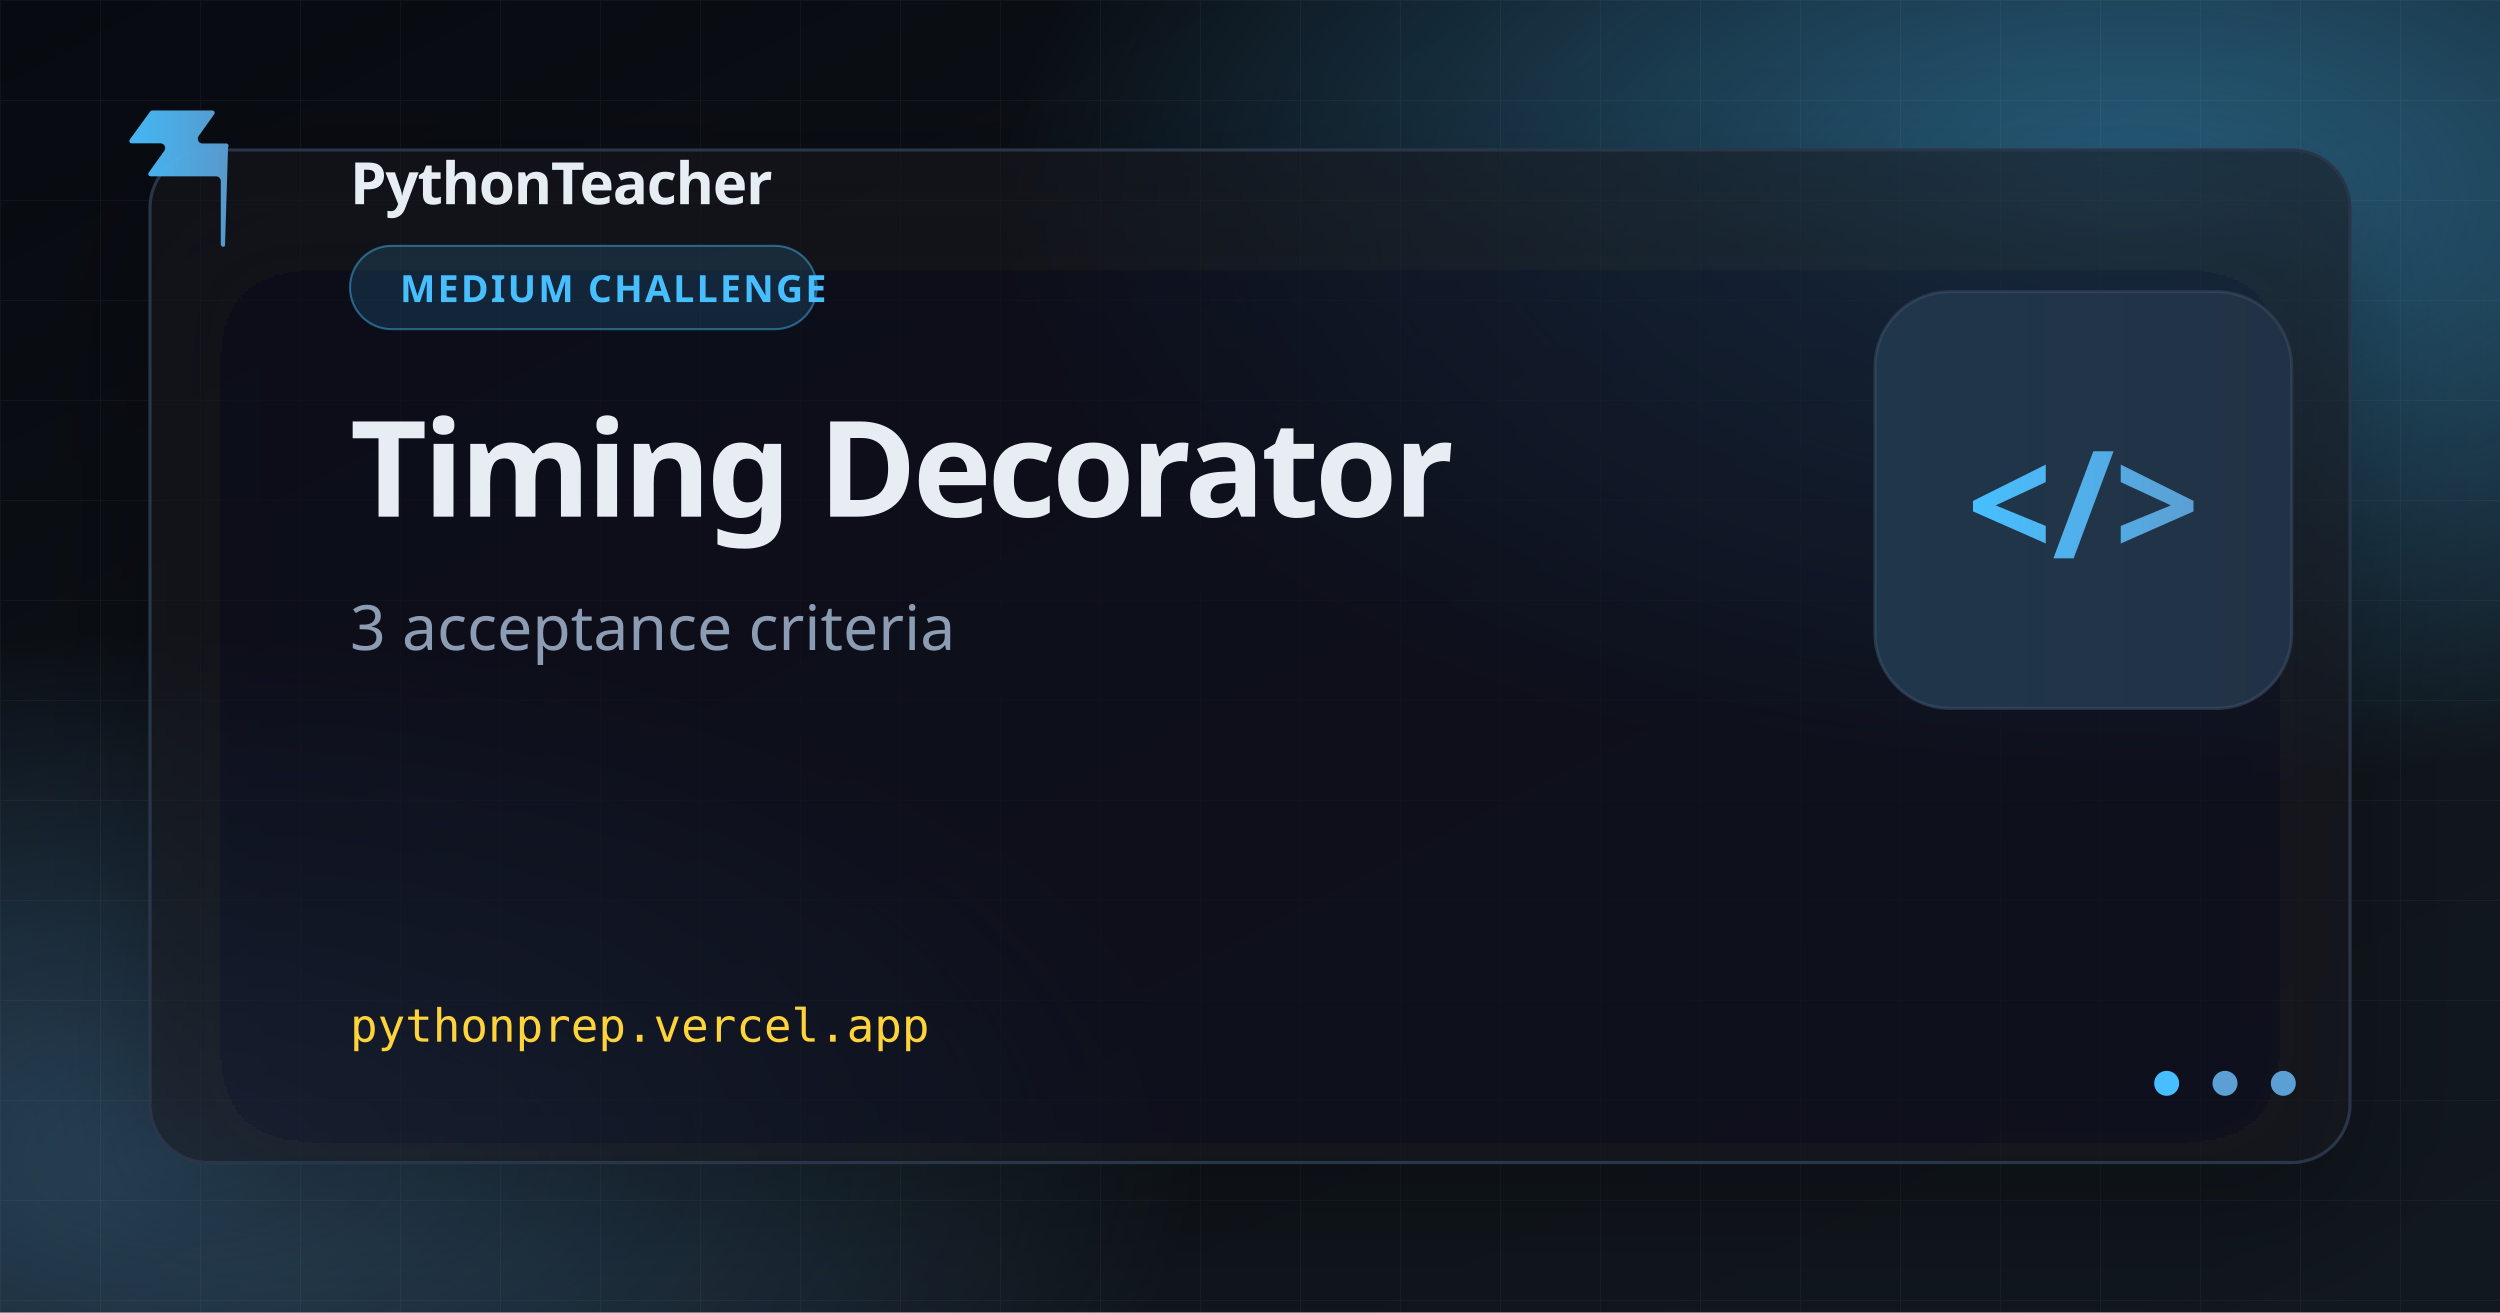
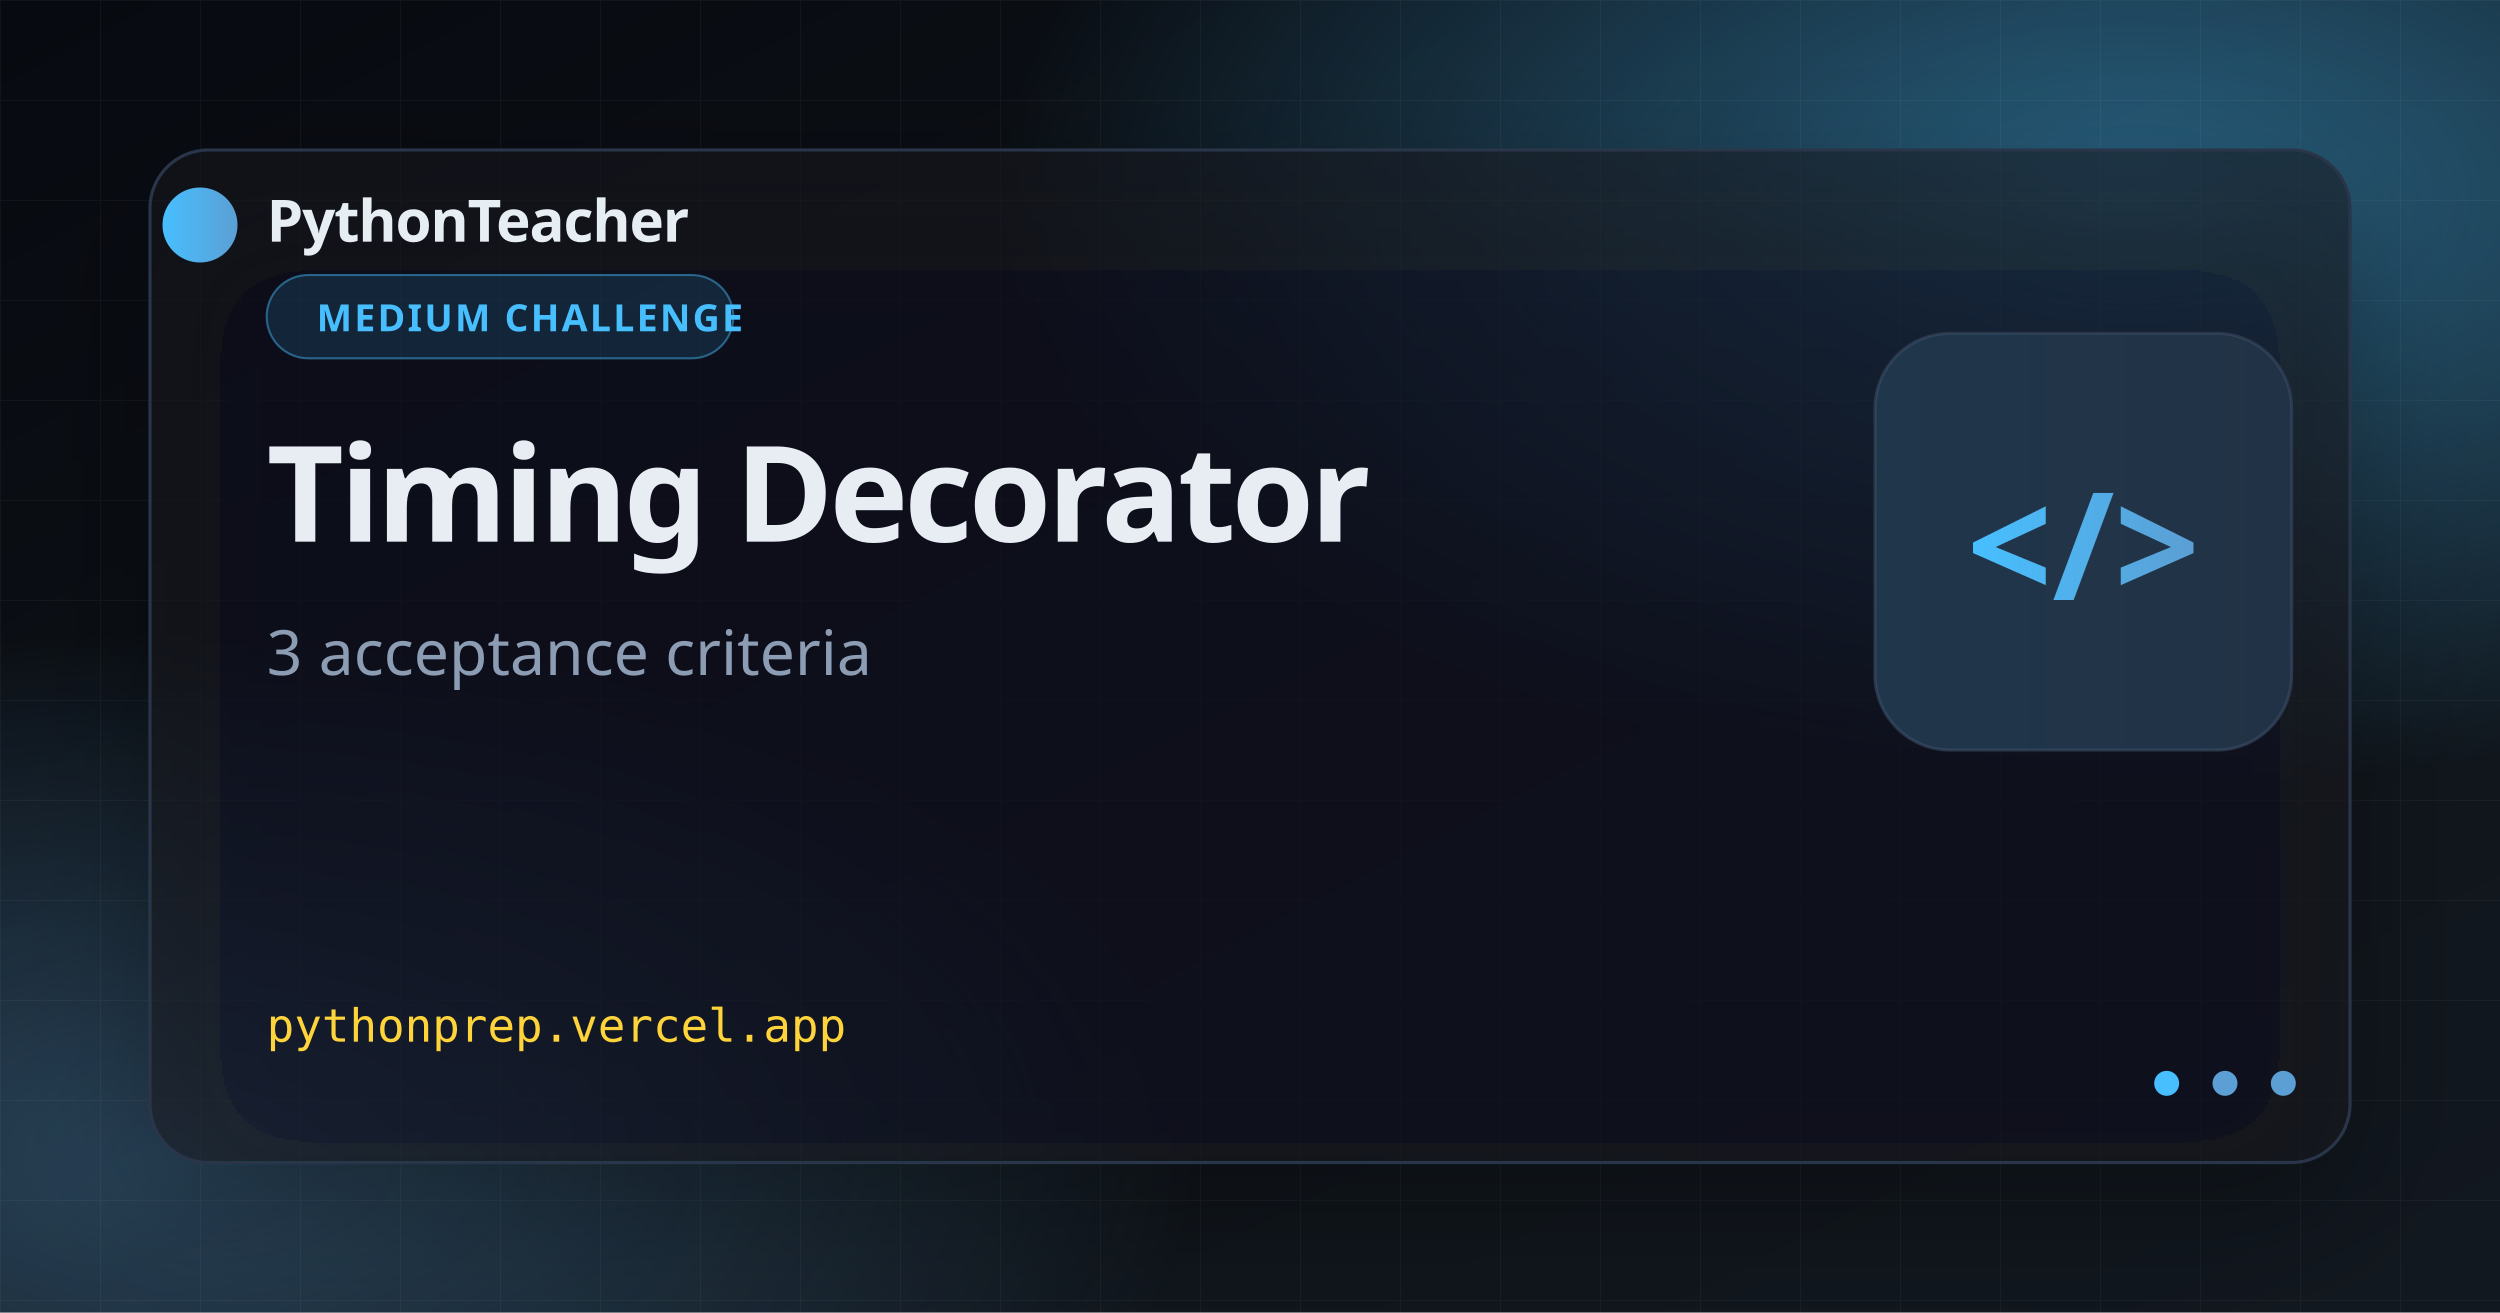
<svg xmlns="http://www.w3.org/2000/svg" width="1200" height="630" viewBox="0 0 1200 630">
  <defs>
    <linearGradient id="bg" x1="0%" y1="0%" x2="100%" y2="100%">
      <stop offset="0%" stop-color="#070a10" />
      <stop offset="55%" stop-color="#0f1419" />
      <stop offset="100%" stop-color="#121820" />
    </linearGradient>
    <radialGradient id="glow1" cx="85%" cy="15%" r="45%">
      <stop offset="0%" stop-color="#47bfff" stop-opacity="0.45" />
      <stop offset="100%" stop-color="#47bfff" stop-opacity="0" />
    </radialGradient>
    <radialGradient id="glow2" cx="8%" cy="88%" r="40%">
      <stop offset="0%" stop-color="#5b9fd4" stop-opacity="0.35" />
      <stop offset="100%" stop-color="#5b9fd4" stop-opacity="0" />
    </radialGradient>
    <linearGradient id="brand" x1="0%" y1="0%" x2="100%" y2="0%">
      <stop offset="0%" stop-color="#47bfff" />
      <stop offset="100%" stop-color="#5b9fd4" />
    </linearGradient>
    <pattern id="grid" width="48" height="48" patternUnits="userSpaceOnUse">
      <path d="M 48 0 L 0 0 0 48" fill="none" stroke="#ffffff" stroke-opacity="0.04" stroke-width="1" />
    </pattern>
    <filter id="cardShadow" x="-20%" y="-20%" width="140%" height="140%">
      <feDropShadow dx="0" dy="24" stdDeviation="32" flood-color="#000" flood-opacity="0.55" />
    </filter>
  </defs>
  <rect width="1200" height="630" fill="url(#bg)" />
  <rect width="1200" height="630" fill="url(#glow1)" />
  <rect width="1200" height="630" fill="url(#glow2)" />
  <rect width="1200" height="630" fill="url(#grid)" />
  <rect x="72" y="72" width="1056" height="486" rx="28" fill="#121820" fill-opacity="0.55" stroke="#2a3548" stroke-width="1.5" filter="url(#cardShadow)" />
-   <path fill="url(#brand)" d="M108 118c-.66.85-2.02.37-2.02-.7V86.9a2.26 2.26 0 0 0-2.26-2.26H72.3c-.92 0-1.46-1.04-.92-1.79l7.48-10.47c1.07-1.5 0-3.58-1.84-3.58H63.2c-.92 0-1.46-1.04-.92-1.79L72.1 53.5c.21-.3.56-.47.92-.47h28.9c.92 0 1.46 1.04.92 1.79l-7.48 10.47c-1.07 1.5 0 3.58 1.84 3.58h11.38c.94 0 1.47 1.09.89 1.83L108 118z" opacity="0.95" />
-   <text x="168" y="98" fill="#e6edf3" font-family="Segoe UI, system-ui, sans-serif" font-size="28" font-weight="600" letter-spacing="-0.02em">PythonTeacher</text>
-   <rect x="168" y="118" width="224" height="40" rx="20" fill="#47bfff" fill-opacity="0.14" stroke="#47bfff" stroke-opacity="0.45" stroke-width="1" />
-   <text x="192" y="145" fill="#47bfff" font-family="Segoe UI, system-ui, sans-serif" font-size="18" font-weight="600" letter-spacing="0.06em">MEDIUM CHALLENGE</text>
-   <text x="168" y="248" fill="#e8edf4" font-family="Segoe UI, system-ui, sans-serif" font-size="64" font-weight="700" letter-spacing="-0.03em">Timing Decorator</text>
-   <text x="168" y="312" fill="#8b9cb3" font-family="Segoe UI, system-ui, sans-serif" font-size="30" font-weight="400">3 acceptance criteria</text>
-   <text x="168" y="500" fill="#ffd43b" font-family="ui-monospace, Consolas, monospace" font-size="22" font-weight="500">pythonprep.vercel.app</text>
-   <g transform="translate(900 140)">
+   <circle cx="96" cy="108" r="18" fill="url(#brand)" />
+   <text x="128" y="116" fill="#e6edf3" font-family="Segoe UI, system-ui, sans-serif" font-size="28" font-weight="600" letter-spacing="-0.02em">PythonTeacher</text>
+   <rect x="128" y="132" width="224" height="40" rx="20" fill="#47bfff" fill-opacity="0.14" stroke="#47bfff" stroke-opacity="0.45" stroke-width="1" />
+   <text x="152" y="159" fill="#47bfff" font-family="Segoe UI, system-ui, sans-serif" font-size="18" font-weight="600" letter-spacing="0.06em">MEDIUM CHALLENGE</text>
+   <text x="128" y="260" fill="#e8edf4" font-family="Segoe UI, system-ui, sans-serif" font-size="64" font-weight="700" letter-spacing="-0.03em">Timing Decorator</text>
+   <text x="128" y="324" fill="#8b9cb3" font-family="Segoe UI, system-ui, sans-serif" font-size="30" font-weight="400">3 acceptance criteria</text>
+   <text x="128" y="500" fill="#ffd43b" font-family="ui-monospace, Consolas, monospace" font-size="22" font-weight="500">pythonprep.vercel.app</text>
+   <g transform="translate(900 160)">
    <rect width="200" height="200" rx="36" fill="#1a2332" stroke="#2a3548" stroke-width="1.5" />
    <rect width="200" height="200" rx="36" fill="url(#brand)" fill-opacity="0.12" />
    <text x="100" y="128" text-anchor="middle" fill="url(#brand)" font-family="Segoe UI, system-ui, sans-serif" font-size="72" font-weight="700">&lt;/&gt;</text>
  </g>
  <circle cx="1040" cy="520" r="6" fill="#47bfff" />
  <circle cx="1068" cy="520" r="6" fill="#5b9fd4" />
  <circle cx="1096" cy="520" r="6" fill="#5b9fd4" />
</svg>
